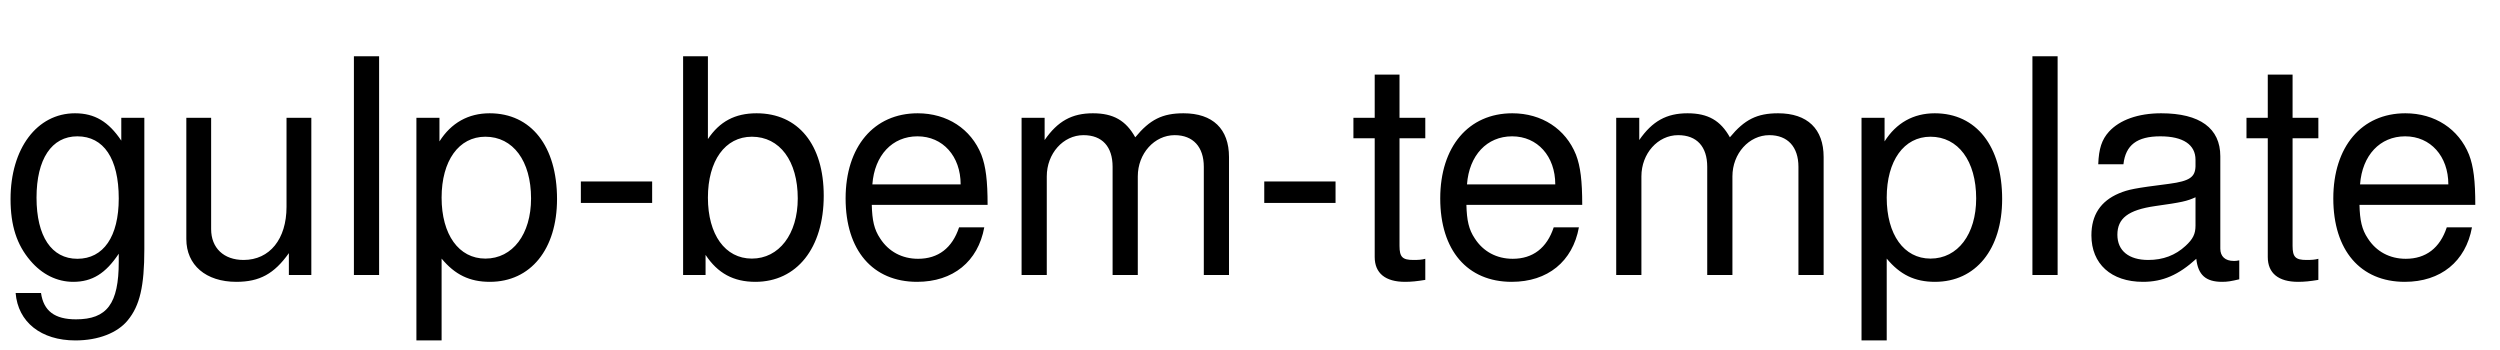
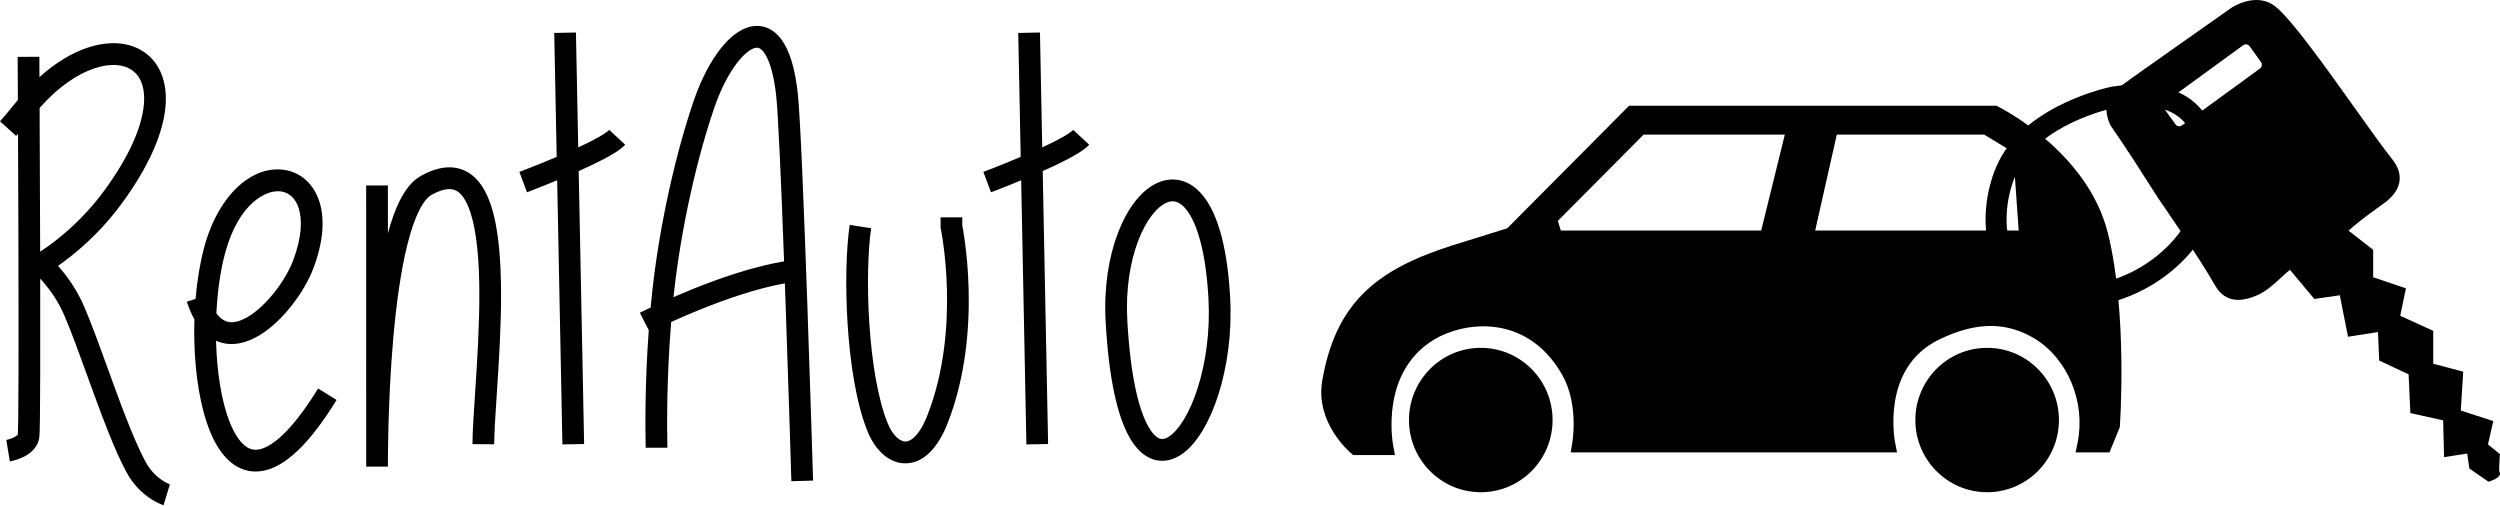
- <svg xmlns="http://www.w3.org/2000/svg" width="200" height="28">
-   <g>
-     <text xml:space="preserve" text-anchor="start" font-family="Helvetica, Arial, sans-serif" font-size="24" id="svg_1" y="22" x="0" stroke-width="0" stroke="#000" fill="#000000">gulp-bem-template</text>
-   </g>
+ <svg xmlns="http://www.w3.org/2000/svg" width="193" height="39" viewBox="0 0 193 39" fill="none">
+   <path fill-rule="evenodd" clip-rule="evenodd" d="M56.7 5.13C56.138 5.932 55.6 7.005 55.171 8.241C53.815 12.157 52.59 17.581 52.044 22.481C52.027 22.634 52.011 22.786 51.995 22.937C52.431 22.747 52.909 22.546 53.417 22.34C55.494 21.5 58.132 20.577 60.531 20.178C60.312 14.223 60.075 8.697 59.913 7.296C59.709 5.536 59.34 4.538 58.977 4.048C58.806 3.816 58.664 3.734 58.573 3.704C58.487 3.675 58.372 3.668 58.201 3.728C57.816 3.864 57.28 4.303 56.7 5.13ZM60.592 21.874C58.438 22.259 56.03 23.097 54.043 23.901C53.196 24.243 52.434 24.576 51.815 24.857C51.432 29.516 51.502 33.33 51.52 34.333C51.522 34.447 51.524 34.525 51.524 34.563H49.847C49.847 34.531 49.846 34.461 49.844 34.357C49.827 33.447 49.76 29.91 50.084 25.495C50.03 25.389 49.938 25.207 49.779 24.894C49.399 24.145 49.4 24.144 49.4 24.144L49.406 24.141L49.421 24.133C49.435 24.126 49.455 24.116 49.481 24.103C49.533 24.077 49.609 24.04 49.707 23.991C49.842 23.925 50.018 23.84 50.23 23.739C50.275 23.264 50.324 22.781 50.378 22.294C50.937 17.28 52.188 11.731 53.588 7.689C54.057 6.336 54.66 5.117 55.329 4.163C55.98 3.234 56.767 2.452 57.644 2.142C58.104 1.979 58.605 1.942 59.101 2.107C59.593 2.271 59.999 2.606 60.324 3.046C60.953 3.897 61.364 5.254 61.578 7.101C61.781 8.848 62.078 16.38 62.324 23.409C62.448 26.939 62.559 30.361 62.639 32.902C62.679 34.172 62.712 35.222 62.734 35.954C62.745 36.32 62.754 36.607 62.76 36.802L62.769 37.1L62.769 37.101C62.769 37.101 62.769 37.101 61.931 37.126C61.093 37.151 61.093 37.151 61.093 37.151L61.093 37.15L61.084 36.853C61.078 36.658 61.07 36.371 61.059 36.005C61.036 35.274 61.004 34.225 60.964 32.955C60.883 30.416 60.772 26.995 60.649 23.468C60.63 22.938 60.611 22.405 60.592 21.874ZM42.977 12.112L42.787 2.543L44.462 2.509L44.639 11.378C45.014 11.204 45.373 11.03 45.699 10.862C46.051 10.68 46.355 10.51 46.596 10.358C46.848 10.198 46.983 10.086 47.036 10.03L48.264 11.175C48.059 11.395 47.775 11.6 47.49 11.78C47.193 11.969 46.842 12.164 46.465 12.358C45.919 12.639 45.299 12.93 44.675 13.208L45.094 34.277L43.418 34.31L43.013 13.919C42.517 14.124 42.061 14.307 41.687 14.455C41.384 14.575 41.134 14.671 40.96 14.738C40.872 14.772 40.804 14.798 40.757 14.816L40.703 14.836L40.685 14.843C40.685 14.843 40.684 14.843 40.39 14.056L40.096 13.268L40.112 13.262L40.163 13.243C40.208 13.226 40.275 13.2 40.36 13.168C40.53 13.102 40.776 13.007 41.073 12.89C41.59 12.685 42.263 12.414 42.977 12.112ZM79.238 34.31L78.609 2.543L80.285 2.509L80.914 34.277L79.238 34.31ZM1.391 10.329C1.402 12.776 1.413 15.734 1.422 18.71C1.431 22.317 1.436 25.95 1.429 28.735C1.425 30.128 1.418 31.306 1.408 32.163C1.402 32.592 1.396 32.936 1.388 33.185C1.383 33.355 1.378 33.453 1.376 33.5C1.374 33.533 1.374 33.541 1.376 33.531L1.375 33.533C1.375 33.533 1.374 33.538 1.369 33.547C1.362 33.559 1.347 33.579 1.317 33.608C1.252 33.668 1.149 33.734 1.011 33.795C0.877 33.855 0.741 33.898 0.635 33.926C0.583 33.94 0.541 33.949 0.515 33.954C0.501 33.957 0.492 33.959 0.487 33.96C0.487 33.96 0.487 33.96 0.623 34.79C0.759 35.62 0.76 35.62 0.76 35.62L0.761 35.619L0.764 35.619L0.771 35.618C0.776 35.617 0.783 35.615 0.791 35.614C0.807 35.611 0.828 35.607 0.854 35.602C0.906 35.591 0.976 35.575 1.06 35.553C1.225 35.51 1.453 35.439 1.694 35.331C2.114 35.144 2.867 34.709 3.025 33.833C3.049 33.699 3.057 33.457 3.064 33.235C3.072 32.972 3.078 32.616 3.084 32.184C3.095 31.319 3.102 30.134 3.105 28.74C3.111 26.675 3.11 24.147 3.104 21.51C3.206 21.618 3.318 21.744 3.438 21.887C3.927 22.468 4.528 23.318 4.984 24.391C5.548 25.719 6.141 27.357 6.759 29.064C6.929 29.534 7.101 30.009 7.275 30.485C8.07 32.659 8.905 34.843 9.743 36.416C10.28 37.422 10.98 38.063 11.553 38.452C11.839 38.647 12.094 38.779 12.284 38.865C12.378 38.908 12.457 38.94 12.516 38.962C12.546 38.973 12.57 38.981 12.589 38.988C12.598 38.991 12.607 38.993 12.613 38.995L12.622 38.998L12.626 38.999L12.627 39C12.627 39 12.629 39.001 12.872 38.196C13.115 37.391 13.116 37.391 13.116 37.391L13.118 37.392L13.12 37.392L13.122 37.393C13.119 37.392 13.111 37.389 13.098 37.384C13.073 37.375 13.031 37.358 12.973 37.332C12.859 37.28 12.69 37.193 12.493 37.06C12.102 36.794 11.607 36.346 11.221 35.623C10.447 34.169 9.649 32.094 8.849 29.906C8.681 29.446 8.513 28.981 8.345 28.518C7.725 26.804 7.11 25.106 6.526 23.732C5.989 22.467 5.286 21.476 4.72 20.802C4.636 20.703 4.556 20.61 4.478 20.525C4.771 20.321 5.122 20.064 5.511 19.754C6.634 18.858 8.091 17.507 9.422 15.683C11.412 12.954 12.453 10.579 12.729 8.64C13.005 6.693 12.511 5.081 11.294 4.141C10.099 3.216 8.438 3.122 6.763 3.679C5.55 4.083 4.279 4.84 3.046 5.953C3.046 5.831 3.045 5.715 3.045 5.605C3.043 5.216 3.041 4.91 3.04 4.702L3.038 4.382C3.038 4.382 3.038 4.382 2.2 4.387C1.362 4.391 1.362 4.392 1.362 4.392L1.364 4.711C1.365 4.919 1.366 5.225 1.368 5.614C1.371 6.162 1.375 6.875 1.379 7.715C1.239 7.884 1.105 8.049 0.973 8.212C0.668 8.587 0.368 8.957 0 9.367L1.246 10.492C1.295 10.438 1.343 10.383 1.391 10.329ZM3.1 19.426C3.133 19.405 3.167 19.382 3.204 19.358C3.511 19.157 3.95 18.85 4.468 18.437C5.505 17.61 6.847 16.364 8.069 14.689C9.967 12.087 10.847 9.971 11.069 8.402C11.291 6.841 10.86 5.928 10.271 5.473C9.661 5.001 8.638 4.828 7.291 5.276C6.003 5.705 4.508 6.683 3.058 8.332C3.059 8.497 3.06 8.665 3.06 8.838C3.073 11.516 3.088 15.097 3.098 18.705C3.098 18.946 3.099 19.186 3.1 19.426ZM34.962 14.626C34.627 14.551 34.102 14.604 33.303 15.052C33.029 15.206 32.697 15.573 32.354 16.259C32.02 16.927 31.721 17.805 31.459 18.843C30.936 20.916 30.591 23.509 30.364 26.067C30.139 28.619 30.034 31.107 29.986 32.959C29.963 33.885 29.953 34.65 29.949 35.183C29.948 35.293 29.948 35.392 29.947 35.482L29.947 36.01L29.947 36.013L29.947 36.019L28.271 36.025L29.109 36.019C28.271 36.025 28.271 36.025 28.271 36.025L28.271 36.024L28.271 36.01L28.271 35.967C28.271 35.929 28.27 35.873 28.27 35.8C28.27 35.715 28.271 35.608 28.271 35.479L28.269 14.318L29.945 14.318L29.946 18.004C30.2 17.071 30.499 16.217 30.855 15.504C31.256 14.703 31.779 13.979 32.486 13.583C33.481 13.025 34.44 12.785 35.329 12.985C36.236 13.189 36.885 13.808 37.337 14.573C38.207 16.045 38.536 18.369 38.642 20.788C38.749 23.255 38.627 26.002 38.479 28.439C38.435 29.163 38.389 29.855 38.346 30.504C38.242 32.072 38.155 33.39 38.151 34.297L36.474 34.289C36.479 33.327 36.572 31.924 36.678 30.326C36.72 29.689 36.764 29.021 36.805 28.337C36.953 25.908 37.07 23.235 36.967 20.862C36.861 18.442 36.53 16.506 35.895 15.431C35.595 14.923 35.28 14.697 34.962 14.626ZM24.665 15.591C25.08 16.915 24.967 18.644 24.211 20.668C23.865 21.596 23.27 22.623 22.551 23.545C21.834 24.465 20.954 25.332 20.01 25.896C19.077 26.454 17.949 26.789 16.847 26.372C16.79 26.35 16.734 26.327 16.678 26.302C16.679 26.32 16.679 26.339 16.68 26.357C16.744 28.778 17.113 31.065 17.763 32.66C18.089 33.459 18.46 34.02 18.84 34.351C19.194 34.659 19.552 34.769 19.964 34.702C20.419 34.627 21.045 34.32 21.843 33.556C22.635 32.798 23.541 31.644 24.559 29.991L25.985 30.875C24.924 32.598 23.932 33.881 23 34.773C22.075 35.658 21.153 36.212 20.233 36.362C19.27 36.519 18.424 36.215 17.742 35.622C17.087 35.051 16.59 34.224 16.212 33.297C15.454 31.44 15.071 28.927 15.004 26.402C14.989 25.822 14.99 25.238 15.008 24.655C14.784 24.258 14.59 23.803 14.424 23.295L15.098 23.074C15.217 21.666 15.436 20.313 15.755 19.123C16.877 14.932 19.567 12.705 22.021 13.126C23.268 13.34 24.242 14.239 24.665 15.591ZM16.704 24.195C16.785 22.52 17.012 20.907 17.373 19.56C18.414 15.676 20.586 14.586 21.738 14.784C22.294 14.879 22.809 15.272 23.066 16.095C23.332 16.945 23.317 18.27 22.642 20.078C22.366 20.816 21.865 21.695 21.231 22.509C20.595 23.325 19.863 24.026 19.152 24.451C18.431 24.882 17.862 24.958 17.438 24.798C17.218 24.715 16.962 24.539 16.704 24.195ZM74.288 17.407V16.779H72.612V17.579L72.63 17.664L72.63 17.667L72.633 17.681C72.636 17.694 72.64 17.714 72.645 17.742C72.656 17.797 72.671 17.88 72.691 17.99C72.729 18.21 72.782 18.535 72.837 18.949C72.947 19.777 73.067 20.954 73.103 22.346C73.174 25.139 72.906 28.739 71.586 32.086C70.902 33.819 70.193 34.092 69.89 34.087C69.542 34.083 68.956 33.728 68.529 32.674C67.746 30.743 67.293 27.813 67.107 24.893C66.923 21.985 67.011 19.205 67.256 17.62L65.6 17.362C65.329 19.111 65.245 22.022 65.434 25C65.623 27.967 66.089 31.119 66.976 33.308C67.496 34.591 68.502 35.75 69.867 35.769C71.275 35.789 72.398 34.596 73.145 32.705C74.579 29.067 74.853 25.216 74.778 22.302C74.741 20.84 74.615 19.602 74.498 18.726C74.44 18.288 74.384 17.94 74.342 17.699C74.321 17.579 74.303 17.485 74.291 17.421C74.29 17.416 74.289 17.412 74.288 17.407Z" fill="currentColor" />
+   <path fill-rule="evenodd" clip-rule="evenodd" d="M76.505 14.843C76.505 14.843 76.505 14.843 76.21 14.056L75.916 13.268L75.933 13.262L75.984 13.243C76.029 13.226 76.095 13.2 76.18 13.168C76.351 13.102 76.596 13.007 76.894 12.89C77.489 12.654 78.292 12.33 79.125 11.972C79.961 11.613 80.816 11.225 81.52 10.862C81.872 10.68 82.176 10.51 82.416 10.358C82.669 10.198 82.804 10.086 82.856 10.03L84.084 11.175C83.88 11.395 83.596 11.6 83.311 11.78C83.014 11.969 82.662 12.164 82.286 12.358C81.532 12.747 80.636 13.152 79.785 13.518C78.932 13.885 78.113 14.216 77.507 14.455C77.204 14.575 76.955 14.671 76.78 14.738C76.693 14.772 76.624 14.798 76.578 14.816L76.524 14.836L76.505 14.843Z" fill="currentColor" />
+   <path fill-rule="evenodd" clip-rule="evenodd" d="M87.871 18.582C87.258 20.186 86.893 22.313 87.028 24.741C87.27 29.072 87.917 31.632 88.65 32.928C89.013 33.57 89.338 33.796 89.541 33.863C89.712 33.92 89.94 33.911 90.27 33.689C90.996 33.201 91.841 31.906 92.466 29.941C93.077 28.022 93.43 25.614 93.295 23.091C93.112 19.662 92.499 17.575 91.795 16.479C91.449 15.941 91.117 15.695 90.855 15.598C90.609 15.508 90.339 15.514 90.022 15.661C89.332 15.979 88.499 16.939 87.871 18.582ZM94.969 23.001C94.781 19.474 94.146 17.033 93.203 15.567C92.726 14.824 92.135 14.279 91.434 14.02C90.718 13.755 89.986 13.826 89.321 14.133C88.047 14.721 86.998 16.171 86.306 17.979C85.6 19.826 85.207 22.193 85.355 24.835C85.599 29.218 86.258 32.108 87.193 33.759C87.663 34.59 88.263 35.212 89.017 35.461C89.804 35.721 90.567 35.515 91.204 35.086C92.412 34.273 93.405 32.52 94.063 30.453C94.736 28.338 95.115 25.726 94.969 23.001Z" fill="currentColor" />
+   <path d="M116.361 17.622L125.766 8.162H154.116L154.248 8.229C154.269 8.239 161.152 11.621 162.733 18.014C164.267 24.226 163.657 32.86 163.655 32.885L163.647 32.983L162.849 34.927H160.236L160.387 34.191C160.713 32.591 160.511 30.97 159.924 29.556C159.321 28.106 158.311 26.88 157.044 26.122C156.04 25.524 154.958 25.177 153.763 25.163C152.546 25.15 151.193 25.48 149.667 26.229C145.125 28.461 146.307 34.183 146.309 34.199L146.45 34.927H121.261L121.377 34.218C121.377 34.21 121.908 31.269 120.624 28.978C119.55 27.063 118.094 25.979 116.56 25.497C114.691 24.913 112.692 25.213 111.101 25.999C106.379 28.444 107.553 34.389 107.555 34.406L107.69 35.13H104.467L104.295 34.98C104.286 34.973 101.512 32.685 102.076 29.395C102.656 26.006 103.913 23.757 105.831 22.111C107.717 20.492 110.212 19.493 113.318 18.573L116.361 17.622ZM155.414 11.746L153.174 10.39H141.801L140.133 17.795H155.843L155.414 11.746ZM120.492 17.795H135.965L137.79 10.39H126.888L120.266 17.051L120.492 17.795Z" fill="currentColor" />
+   <path d="M114.318 26.853C115.846 26.853 117.23 27.476 118.233 28.486C119.239 29.495 119.859 30.889 119.859 32.426C119.859 33.966 119.237 35.359 118.235 36.367C117.232 37.376 115.846 38 114.318 38C112.787 38 111.402 37.376 110.4 36.367C109.396 35.359 108.774 33.966 108.774 32.426C108.774 30.889 109.396 29.495 110.398 28.486C111.404 27.476 112.789 26.853 114.318 26.853ZM153.408 26.853C154.937 26.853 156.324 27.476 157.326 28.484C158.328 29.495 158.95 30.889 158.95 32.426C158.95 33.964 158.328 35.357 157.326 36.367C156.32 37.376 154.935 38 153.408 38C151.878 38 150.492 37.376 149.491 36.367C148.487 35.359 147.865 33.966 147.865 32.426C147.865 30.889 148.487 29.495 149.489 28.486C150.495 27.476 151.88 26.853 153.408 26.853Z" fill="currentColor" />
+   <path d="M163.288 8.306C162.755 8.419 157.519 9.625 155.762 13.181V13.183C155.379 13.959 155.101 14.879 154.978 15.835C154.829 16.986 154.904 18.183 155.285 19.22C155.644 20.198 156.289 21.035 157.299 21.54C157.766 21.773 158.311 21.94 158.939 22.021C160.766 22.261 162.664 21.903 164.358 21.102C166.086 20.286 167.598 19.014 168.616 17.445C168.938 16.948 169.481 15.419 169.639 13.69C169.738 12.591 169.674 11.435 169.278 10.471C168.911 9.577 168.237 8.834 167.1 8.452C166.171 8.139 164.927 8.058 163.288 8.306ZM154.308 12.455C156.519 7.989 162.983 6.702 163.002 6.698L163.048 6.69C164.95 6.402 166.447 6.514 167.614 6.906C169.259 7.459 170.24 8.544 170.777 9.852C171.283 11.089 171.372 12.509 171.252 13.836C171.07 15.845 170.385 17.701 169.977 18.331C168.792 20.157 167.04 21.636 165.045 22.576C163.081 23.505 160.874 23.918 158.736 23.638C157.911 23.532 157.191 23.311 156.573 23.002C155.159 22.293 154.257 21.135 153.759 19.783C153.284 18.492 153.191 17.026 153.371 15.63C153.518 14.483 153.85 13.379 154.308 12.455Z" fill="currentColor" />
+   <path fill-rule="evenodd" clip-rule="evenodd" d="M163.954 6.788C164.528 6.354 172.422 0.807 172.422 0.807C172.422 0.807 174.172 -0.361 175.506 0.707C177.366 2.19 182.312 9.718 184.496 12.478C185.043 13.166 185.508 14.337 183.861 15.507C181.29 17.33 180.937 17.839 180.937 17.839L182.953 19.412V21.588L185.441 22.428L185.004 24.527L187.59 25.705V28.279L189.892 28.889L189.705 31.878L192.182 32.681L191.788 34.404L192.729 35.171C192.729 35.171 192.646 36.377 192.733 36.529C192.82 36.68 192.151 36.905 192.151 36.905L190.873 36.023L190.684 34.721L188.93 34.992L188.861 32.247L186.327 31.682L186.192 28.732L183.923 27.666L183.822 25.336L181.472 25.705L180.835 22.505L178.77 22.806L176.818 20.476C175.97 21.11 175.157 22.117 174.185 22.543C173.185 22.981 171.97 23.231 171.211 21.886C169.981 19.704 166.841 15.184 166.841 15.184L163.168 9.572C163.168 9.572 162.137 7.764 163.954 6.788ZM166.996 7.674L173.025 3.283C173.295 3.085 173.678 3.145 173.875 3.419L174.757 4.643C174.952 4.916 174.892 5.3 174.622 5.498L168.593 9.889C168.324 10.088 167.94 10.025 167.743 9.754L166.862 8.529C166.665 8.256 166.725 7.872 166.996 7.674Z" fill="currentColor" />
+   <path d="M163.815 6.573C164.47 6.083 172.252 0.613 172.274 0.596L172.287 0.588C172.293 0.586 174.187 -0.678 175.665 0.507C176.916 1.502 179.479 5.1 181.715 8.237C182.88 9.873 183.955 11.381 184.697 12.318L184.811 12.472C185.074 12.845 185.288 13.321 185.255 13.857C185.222 14.393 184.946 14.973 184.237 15.544C184.164 15.603 184.087 15.659 184.006 15.718C182.289 16.936 181.588 17.543 181.314 17.808L183.208 19.287V21.404L185.738 22.257L185.296 24.379L187.845 25.541V28.081L190.16 28.692L189.973 31.694L192.482 32.508L192.072 34.306L192.993 35.057L192.984 35.19C192.984 35.194 192.905 36.317 192.953 36.398C193.223 36.861 192.242 37.143 192.24 37.145L192.115 37.191L190.635 36.171L190.469 35.015L188.681 35.29L188.612 32.453L186.08 31.888L185.943 28.899L183.675 27.833L183.579 25.634L181.267 25.997L180.632 22.793L178.668 23.081L176.781 20.83C176.549 21.018 176.319 21.229 176.086 21.444C175.526 21.959 174.952 22.487 174.286 22.779C173.755 23.012 173.16 23.194 172.583 23.14C171.982 23.081 171.416 22.77 170.989 22.013C169.763 19.84 166.64 15.344 166.631 15.33C165.456 13.482 164.19 11.496 162.946 9.7C162.942 9.695 161.795 7.676 163.815 6.573ZM172.567 1.016C172.546 1.032 164.69 6.552 164.107 6.994L164.074 7.015C162.49 7.866 163.388 9.441 163.39 9.445L167.048 15.038C167.059 15.05 170.198 19.57 171.432 21.759C171.764 22.347 172.187 22.585 172.631 22.628C173.102 22.674 173.616 22.512 174.083 22.307C174.67 22.053 175.213 21.552 175.742 21.066C176.051 20.782 176.356 20.501 176.665 20.269L176.858 20.125L178.874 22.532L181.039 22.215L181.675 25.415L184.064 25.04L184.172 27.501L186.439 28.565L186.572 31.473L189.112 32.04L189.177 34.694L190.9 34.427L191.109 35.874L192.296 36.692L192.281 36.713C192.418 36.738 192.563 36.746 192.511 36.659C192.412 36.481 192.447 35.622 192.466 35.288L191.501 34.502L191.881 32.852L189.438 32.061L189.622 29.082L187.333 28.477V25.872L184.712 24.677L185.145 22.599L182.698 21.773V19.537L180.591 17.893L180.723 17.695C180.723 17.693 181.103 17.149 183.714 15.296C183.787 15.246 183.855 15.194 183.917 15.142C184.498 14.677 184.72 14.228 184.745 13.828C184.77 13.429 184.6 13.062 184.394 12.768L184.297 12.637C183.538 11.679 182.463 10.171 181.3 8.538C179.081 5.425 176.538 1.858 175.348 0.907C174.22 0.006 172.72 0.92 172.567 1.016ZM166.847 7.466L172.876 3.075C173.067 2.935 173.299 2.885 173.519 2.92C173.737 2.956 173.944 3.075 174.083 3.269L174.964 4.493C175.103 4.687 175.151 4.921 175.116 5.14C175.08 5.359 174.962 5.567 174.771 5.707L168.745 10.098C168.552 10.238 168.32 10.286 168.102 10.252C167.882 10.217 167.675 10.098 167.536 9.904L166.656 8.68C166.515 8.486 166.468 8.252 166.501 8.035C166.536 7.814 166.654 7.605 166.847 7.466ZM173.175 3.49L167.148 7.881C167.067 7.939 167.019 8.025 167.005 8.114C166.992 8.202 167.011 8.298 167.069 8.377L167.95 9.604C168.006 9.681 168.091 9.731 168.181 9.745C168.27 9.758 168.365 9.739 168.444 9.683L174.471 5.29C174.549 5.234 174.597 5.148 174.612 5.058C174.626 4.969 174.608 4.873 174.552 4.793L173.668 3.569C173.612 3.492 173.527 3.442 173.438 3.427C173.349 3.412 173.253 3.433 173.175 3.49Z" fill="currentColor" />
</svg>
